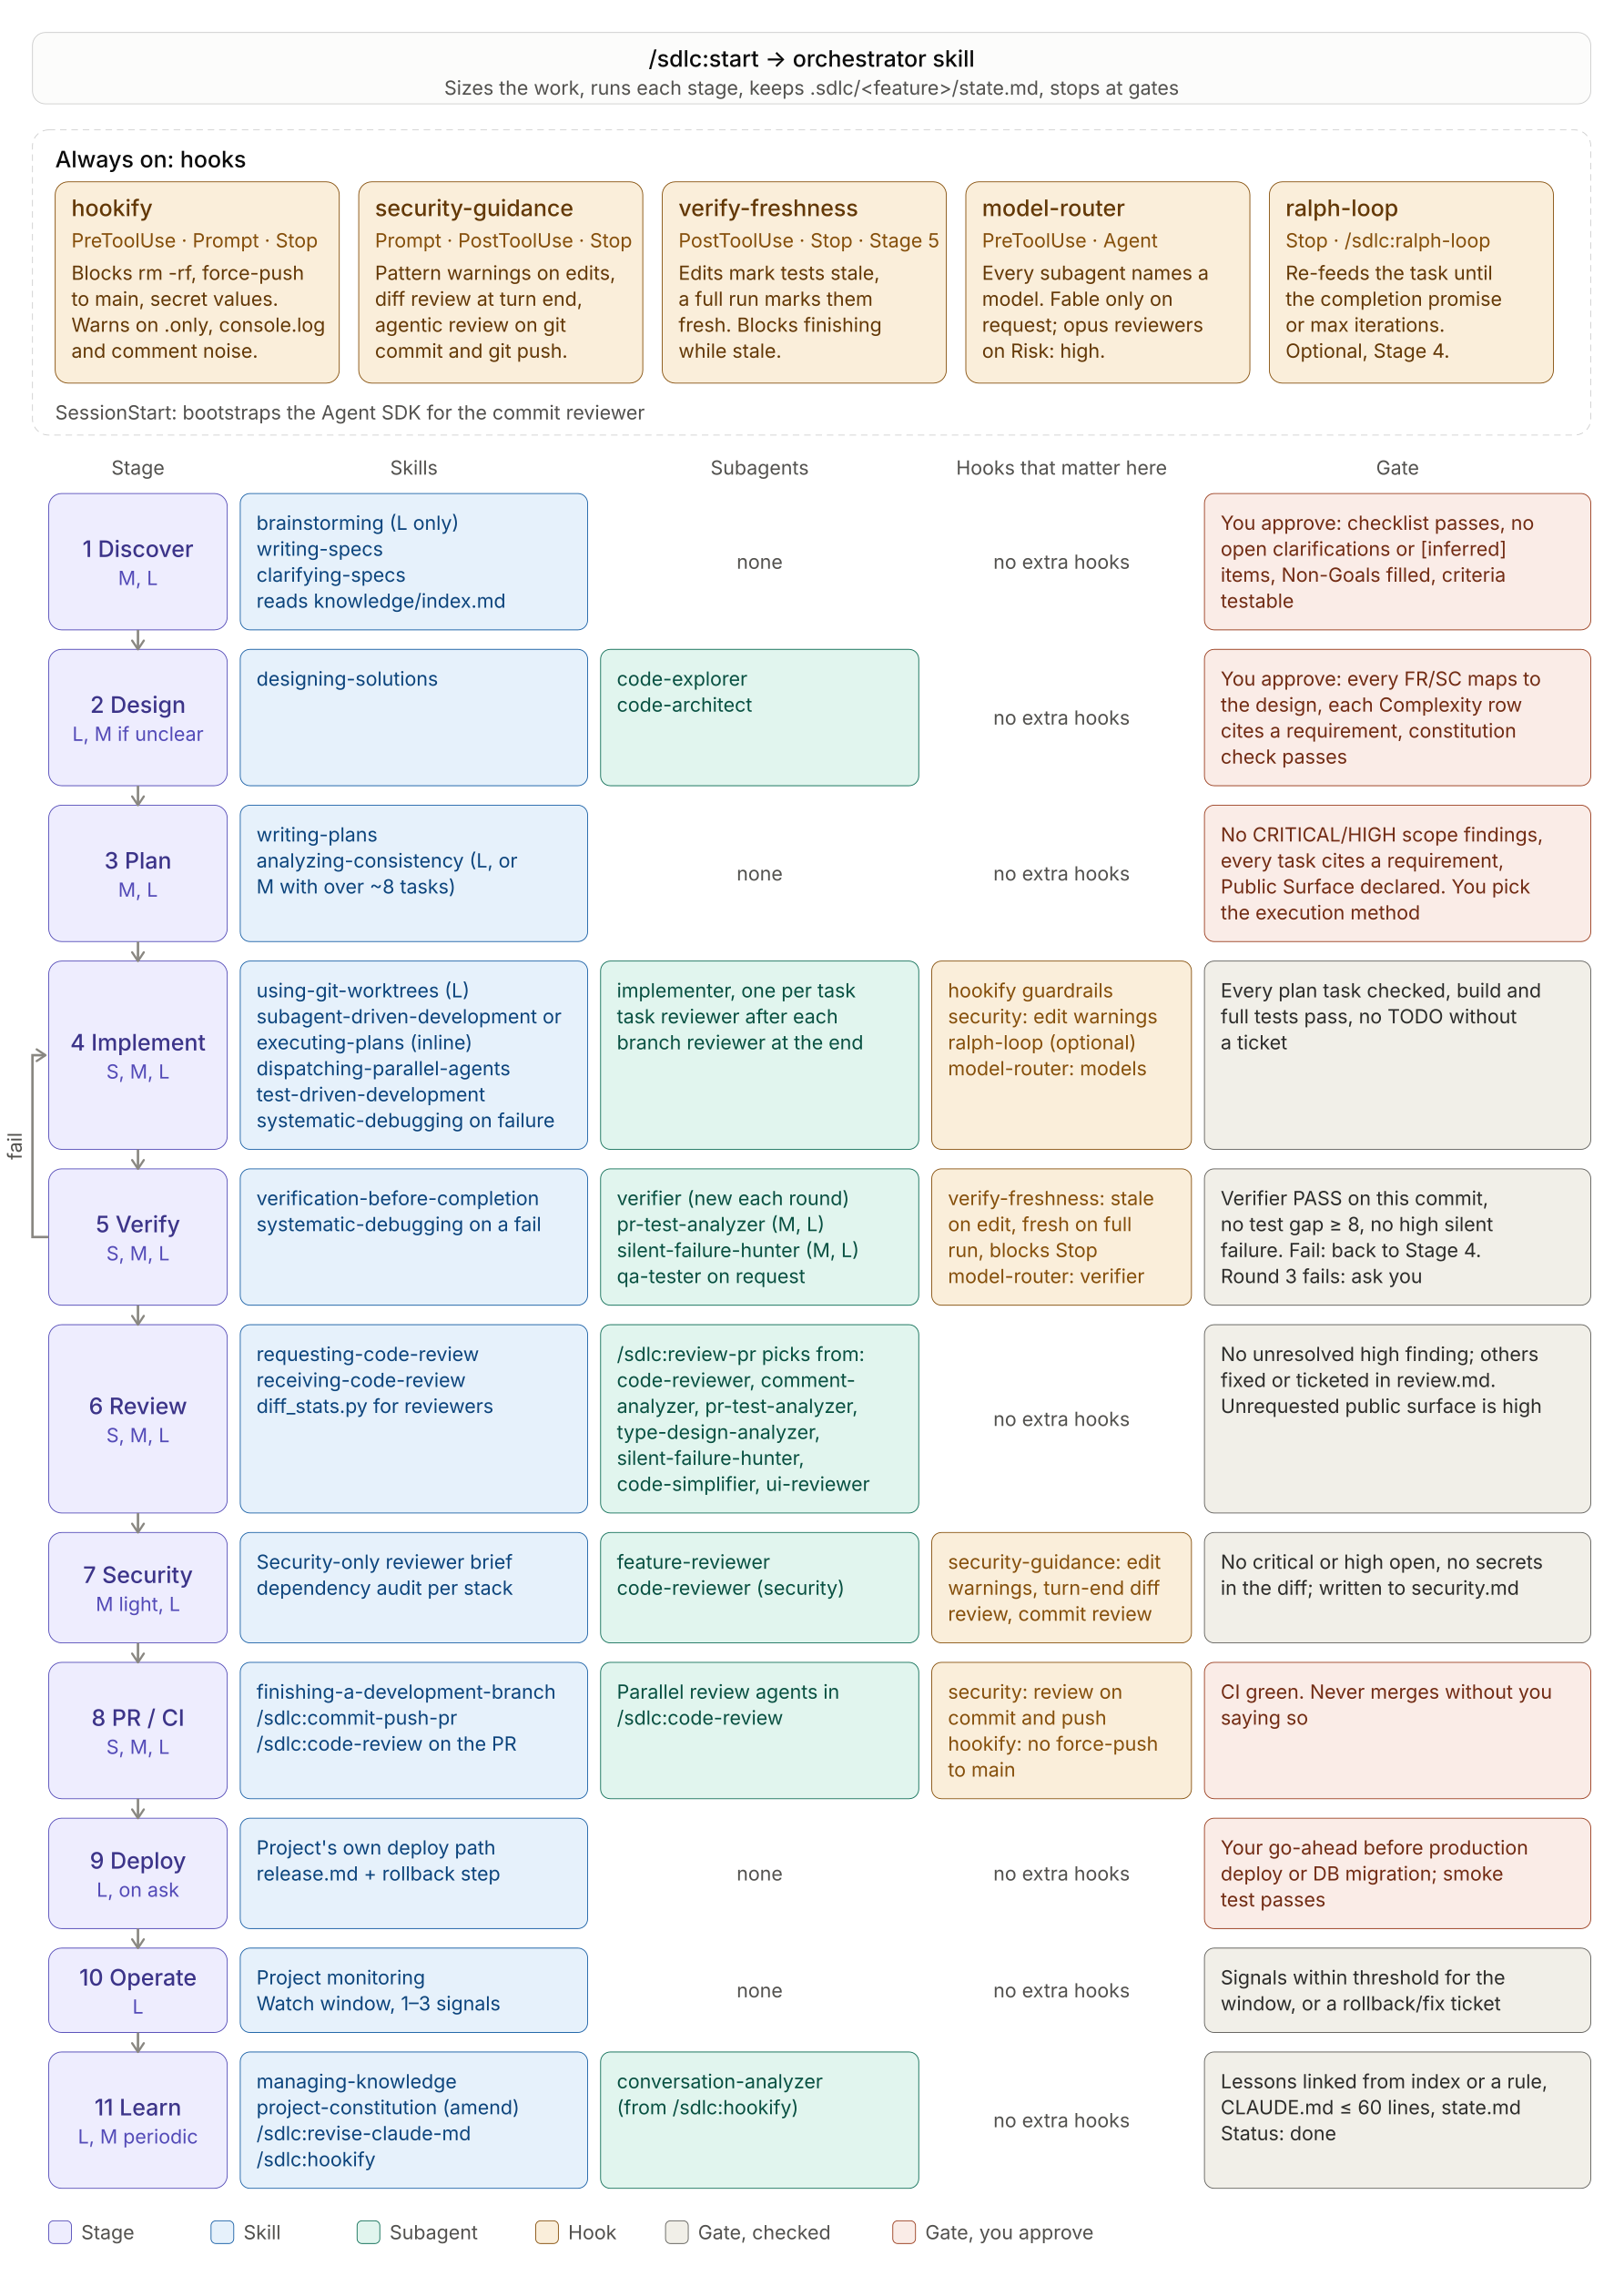
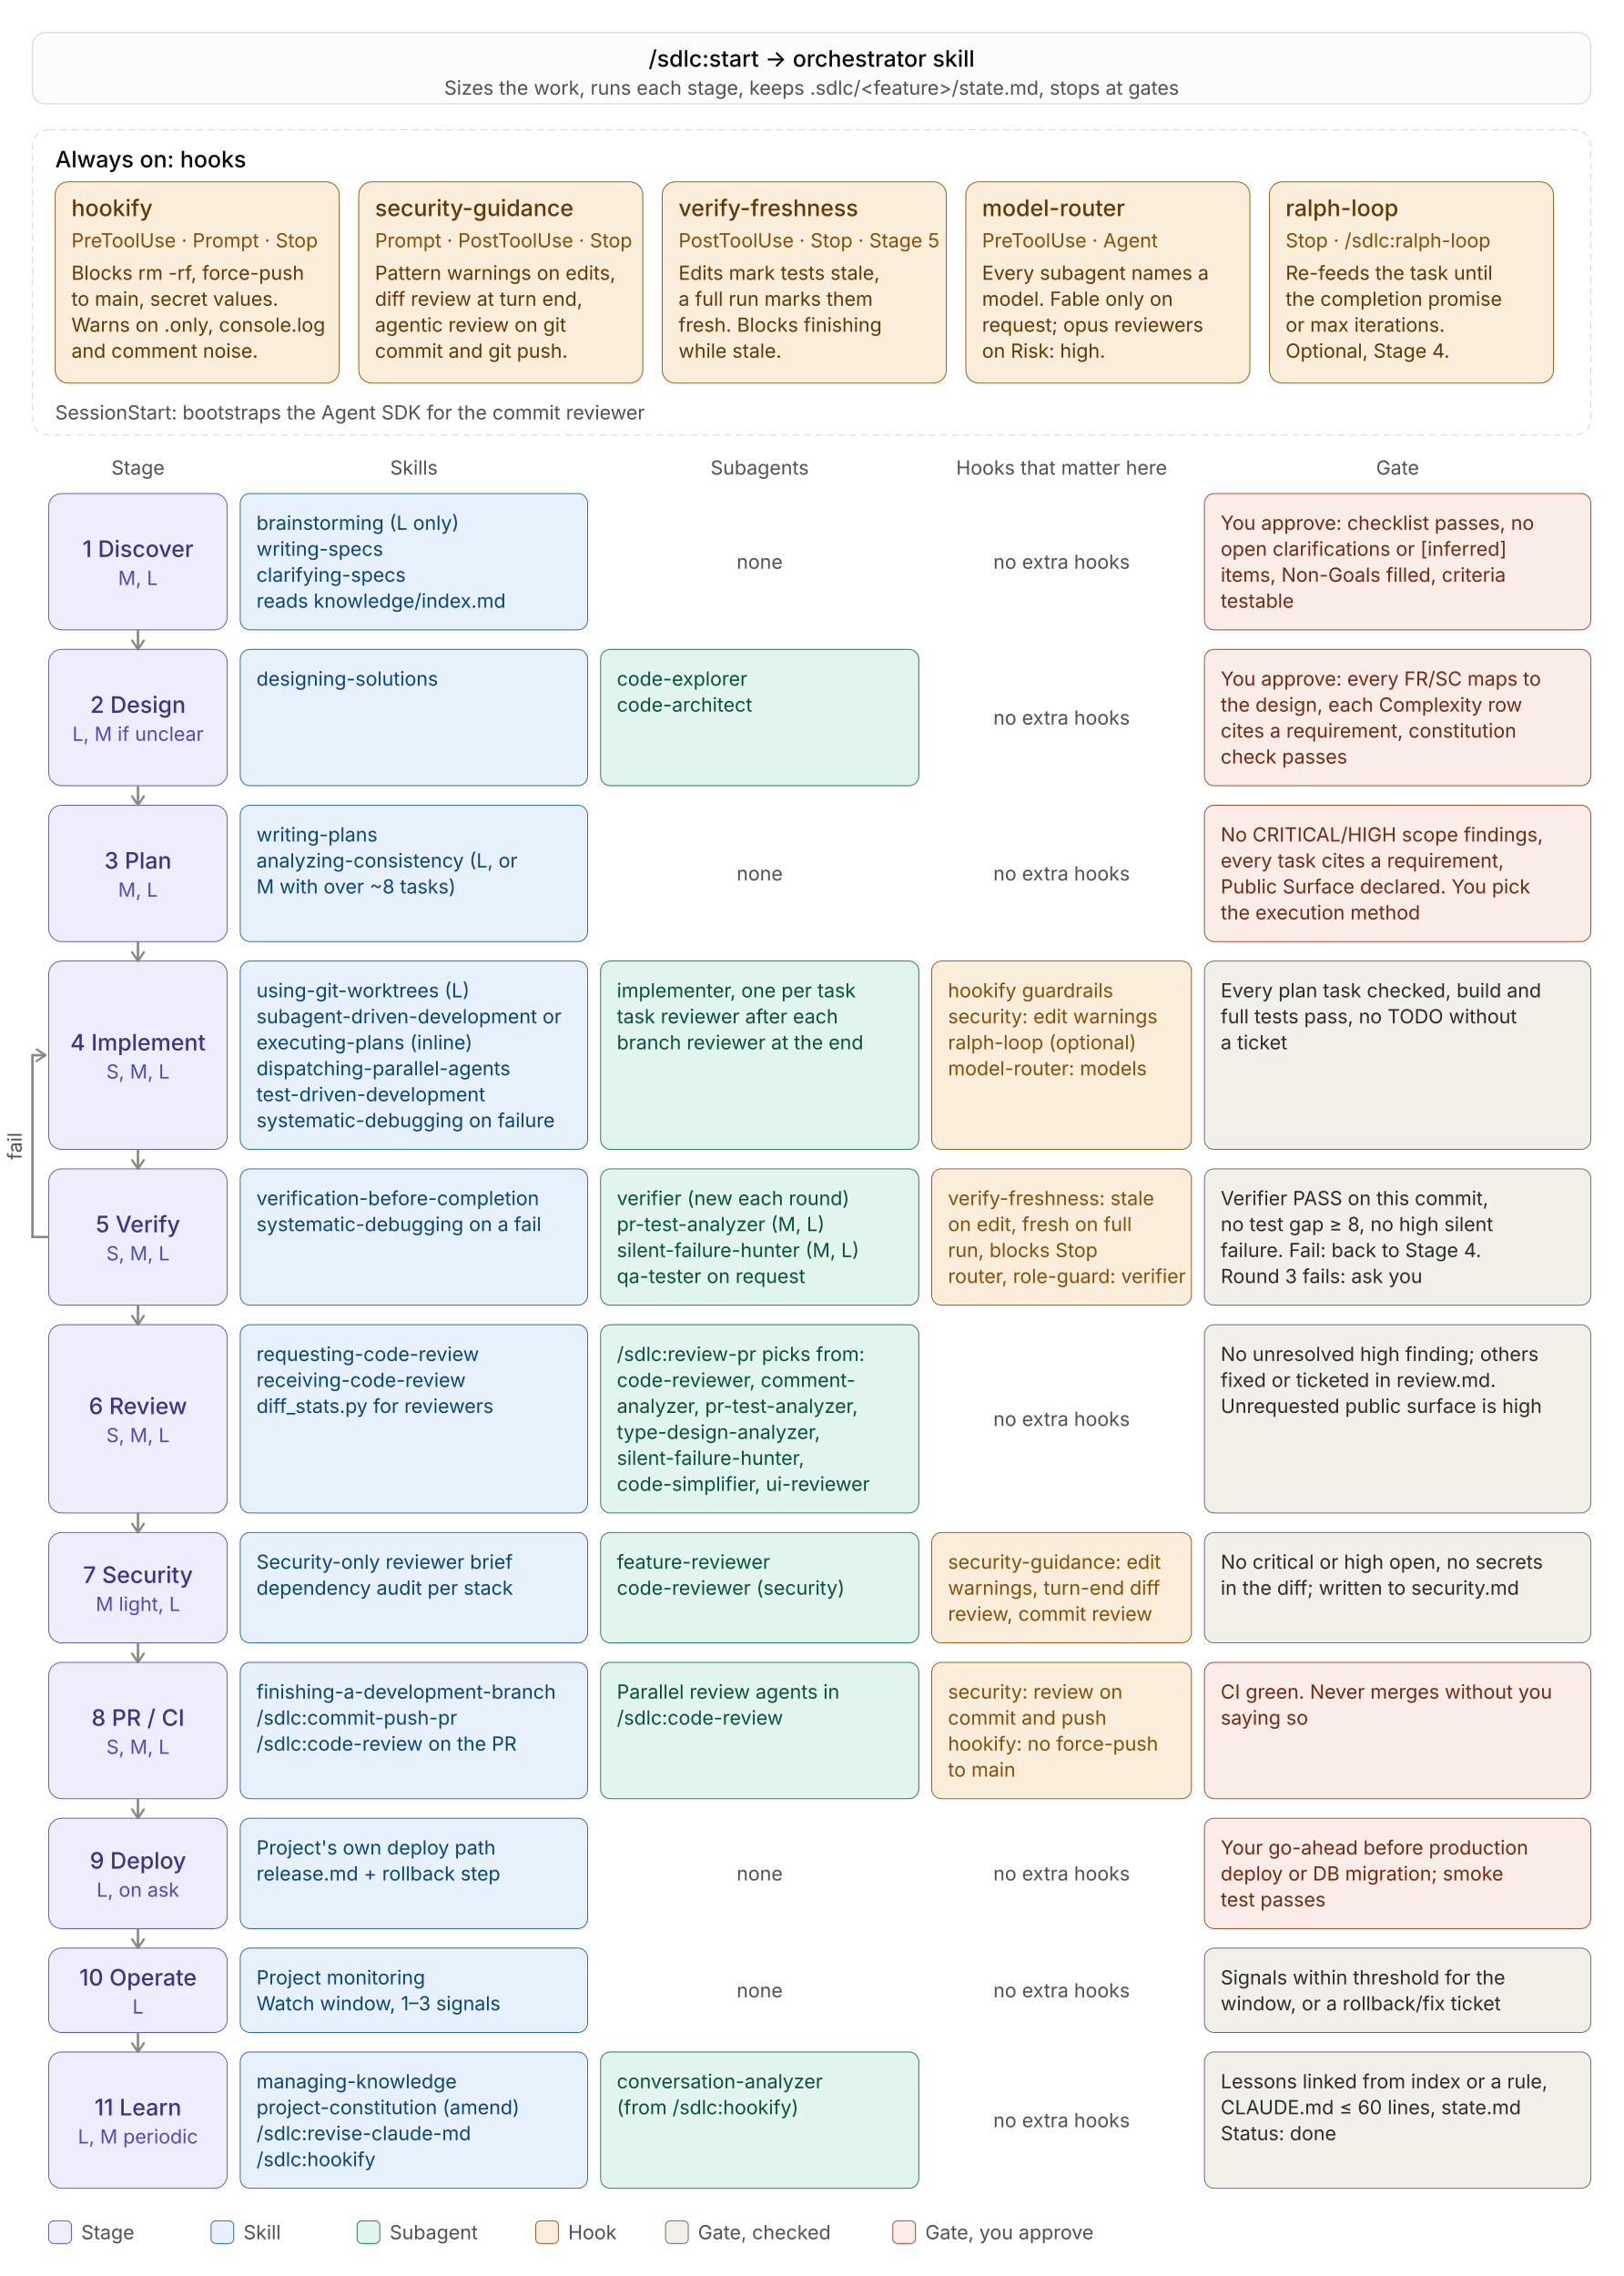
<svg xmlns="http://www.w3.org/2000/svg" width="100%" viewBox="0 0 1000 1402" role="img">
  <style>
text{font-family:anthropic-sans,-apple-system,"system-ui","Segoe UI",sans-serif;dominant-baseline:central;text-anchor:middle}
.a{fill:none;stroke:#898781;stroke-width:1.5}
.t{font-size:14px;font-weight:500;text-anchor:start}.s{font-size:12px;text-anchor:start}.c{text-anchor:middle!important}
.l{font-size:12px;fill:#52514e}.l[text-anchor=start]{text-anchor:start}
rect{stroke-width:.5}
.neutral rect{fill:#fcfcfb;stroke:rgba(11,11,11,.2)}.neutral .t{fill:#0b0b0b}.neutral .s{fill:#52514e}
.panel{fill:none;stroke:rgba(11,11,11,.2);stroke-dasharray:4 3}.panel+text{fill:#0b0b0b}
.stage rect{fill:#eeedfe;stroke:#534ab7}.stage .t{fill:#3c3489}.stage .s{fill:#534ab7}
.skill rect{fill:#e6f1fb;stroke:#185fa5}.skill .s{fill:#0c447c}
.agent rect{fill:#e1f5ee;stroke:#0f6e56}.agent .s{fill:#085041}
.hook rect{fill:#faeeda;stroke:#854f0b}.hook .t{fill:#633806}.hook .s{fill:#854f0b}
.gate rect{fill:#f1efe8;stroke:#5f5e5a}.gate .s{fill:#2c2c2a}
.approval rect{fill:#faece7;stroke:#993c1d}.approval .s{fill:#712b13}
@media (prefers-color-scheme:dark){
.a{stroke:#a09e96}.l{fill:#aaa8a2}
.neutral rect{fill:#262624;stroke:rgba(255,255,255,.2)}.neutral .t{fill:#f0efea}.neutral .s{fill:#aaa8a2}
.panel{stroke:rgba(255,255,255,.25)}.panel+text{fill:#f0efea}
.stage rect{fill:#26244a;stroke:#a098f0}.stage .t{fill:#cecbfa}.stage .s{fill:#a098f0}
.skill rect{fill:#102a44;stroke:#6aa8e6}.skill .s{fill:#b5d4f4}
.agent rect{fill:#0c3228;stroke:#5ac8a5}.agent .s{fill:#aae6d4}
.hook rect{fill:#3d2a10;stroke:#e0a04c}.hook .t{fill:#f5d9a8}.hook .s{fill:#e0a04c}
.gate rect{fill:#2e2d2a;stroke:#a09e96}.gate .s{fill:#d3d1c7}
.approval rect{fill:#401e14;stroke:#e68c6e}.approval .s{fill:#f5c8b9}
}
.hook .dim{fill:#633806}@media (prefers-color-scheme:dark){.hook .dim{fill:#f5d9a8}}</style>
  <defs>
    <marker id="arrow" viewBox="0 0 10 10" refX="8" refY="5" markerWidth="6" markerHeight="6" orient="auto-start-reverse">
      <path d="M2 1L8 5L2 9" fill="none" stroke="context-stroke" stroke-width="1.5" stroke-linecap="round" stroke-linejoin="round" />
    </marker>
  </defs>
  <g class="neutral">
    <rect x="20" y="20" width="960" height="44" rx="8" />
    <text class="t c" x="500" y="36">/sdlc:start → orchestrator skill</text>
    <text class="s c" x="500" y="54">Sizes the work, runs each stage, keeps .sdlc/&lt;feature&gt;/state.md, stops at gates</text>
  </g>
  <rect class="panel" x="20" y="80" width="960" height="188" rx="10" />
  <text class="t" x="34" y="98">Always on: hooks</text>
  <g class="hook">
    <rect x="34" y="112" width="175" height="124" rx="8" />
    <text class="t" x="44" y="128">hookify</text>
    <text class="s" x="44" y="148">PreToolUse · Prompt · Stop</text>
    <text class="s dim" x="44" y="168">Blocks rm -rf, force-push</text>
    <text class="s dim" x="44" y="184">to main, secret values.</text>
    <text class="s dim" x="44" y="200">Warns on .only, console.log</text>
    <text class="s dim" x="44" y="216">and comment noise.</text>
  </g>
  <g class="hook">
    <rect x="221" y="112" width="175" height="124" rx="8" />
    <text class="t" x="231" y="128">security-guidance</text>
    <text class="s" x="231" y="148">Prompt · PostToolUse · Stop</text>
    <text class="s dim" x="231" y="168">Pattern warnings on edits,</text>
    <text class="s dim" x="231" y="184">diff review at turn end,</text>
    <text class="s dim" x="231" y="200">agentic review on git</text>
    <text class="s dim" x="231" y="216">commit and git push.</text>
  </g>
  <g class="hook">
    <rect x="408" y="112" width="175" height="124" rx="8" />
    <text class="t" x="418" y="128">verify-freshness</text>
    <text class="s" x="418" y="148">PostToolUse · Stop · Stage 5</text>
    <text class="s dim" x="418" y="168">Edits mark tests stale,</text>
    <text class="s dim" x="418" y="184">a full run marks them</text>
    <text class="s dim" x="418" y="200">fresh. Blocks finishing</text>
    <text class="s dim" x="418" y="216">while stale.</text>
  </g>
  <g class="hook">
    <rect x="595" y="112" width="175" height="124" rx="8" />
    <text class="t" x="605" y="128">model-router</text>
    <text class="s" x="605" y="148">PreToolUse · Agent</text>
    <text class="s dim" x="605" y="168">Every subagent names a</text>
    <text class="s dim" x="605" y="184">model. Fable only on</text>
    <text class="s dim" x="605" y="200">request; opus reviewers</text>
    <text class="s dim" x="605" y="216">on Risk: high.</text>
  </g>
  <g class="hook">
    <rect x="782" y="112" width="175" height="124" rx="8" />
    <text class="t" x="792" y="128">ralph-loop</text>
    <text class="s" x="792" y="148">Stop · /sdlc:ralph-loop</text>
    <text class="s dim" x="792" y="168">Re-feeds the task until</text>
    <text class="s dim" x="792" y="184">the completion promise</text>
    <text class="s dim" x="792" y="200">or max iterations.</text>
    <text class="s dim" x="792" y="216">Optional, Stage 4.</text>
  </g>
  <text class="l" x="34" y="254" text-anchor="start">SessionStart: bootstraps the Agent SDK for the commit reviewer</text>
  <text class="l" x="85.0" y="288">Stage</text>
  <text class="l" x="255.0" y="288">Skills</text>
  <text class="l" x="468.0" y="288">Subagents</text>
  <text class="l" x="654.0" y="288">Hooks that matter here</text>
  <text class="l" x="861.0" y="288">Gate</text>
  <g class="stage">
    <rect x="30" y="304" width="110" height="84" rx="8" />
    <text class="t c" x="85.0" y="338">1 Discover</text>
    <text class="s c" x="85.0" y="356">M, L</text>
  </g>
  <g class="skill">
    <rect x="148" y="304" width="214" height="84" rx="6" />
    <text class="s" x="158" y="322">brainstorming (L only)</text>
    <text class="s" x="158" y="338">writing-specs</text>
    <text class="s" x="158" y="354">clarifying-specs</text>
    <text class="s" x="158" y="370">reads knowledge/index.md</text>
  </g>
  <text class="l" x="468.0" y="346">none</text>
  <text class="l" x="654.0" y="346">no extra hooks</text>
  <g class="approval">
    <rect x="742" y="304" width="238" height="84" rx="6" />
    <text class="s" x="752" y="322">You approve: checklist passes, no</text>
    <text class="s" x="752" y="338">open clarifications or [inferred]</text>
    <text class="s" x="752" y="354">items, Non-Goals filled, criteria</text>
    <text class="s" x="752" y="370">testable</text>
  </g>
  <g class="stage">
    <rect x="30" y="400" width="110" height="84" rx="8" />
    <text class="t c" x="85.0" y="434">2 Design</text>
    <text class="s c" x="85.0" y="452">L, M if unclear</text>
  </g>
  <line class="a" marker-end="url(#arrow)" x1="85.0" y1="388" x2="85.0" y2="400" />
  <g class="skill">
    <rect x="148" y="400" width="214" height="84" rx="6" />
    <text class="s" x="158" y="418">designing-solutions</text>
  </g>
  <g class="agent">
    <rect x="370" y="400" width="196" height="84" rx="6" />
    <text class="s" x="380" y="418">code-explorer</text>
    <text class="s" x="380" y="434">code-architect</text>
  </g>
  <text class="l" x="654.0" y="442">no extra hooks</text>
  <g class="approval">
    <rect x="742" y="400" width="238" height="84" rx="6" />
    <text class="s" x="752" y="418">You approve: every FR/SC maps to</text>
    <text class="s" x="752" y="434">the design, each Complexity row</text>
    <text class="s" x="752" y="450">cites a requirement, constitution</text>
    <text class="s" x="752" y="466">check passes</text>
  </g>
  <g class="stage">
    <rect x="30" y="496" width="110" height="84" rx="8" />
    <text class="t c" x="85.0" y="530">3 Plan</text>
    <text class="s c" x="85.0" y="548">M, L</text>
  </g>
  <line class="a" marker-end="url(#arrow)" x1="85.0" y1="484" x2="85.0" y2="496" />
  <g class="skill">
    <rect x="148" y="496" width="214" height="84" rx="6" />
    <text class="s" x="158" y="514">writing-plans</text>
    <text class="s" x="158" y="530">analyzing-consistency (L, or</text>
    <text class="s" x="158" y="546">M with over ~8 tasks)</text>
  </g>
  <text class="l" x="468.0" y="538">none</text>
  <text class="l" x="654.0" y="538">no extra hooks</text>
  <g class="approval">
    <rect x="742" y="496" width="238" height="84" rx="6" />
    <text class="s" x="752" y="514">No CRITICAL/HIGH scope findings,</text>
    <text class="s" x="752" y="530">every task cites a requirement,</text>
    <text class="s" x="752" y="546">Public Surface declared. You pick</text>
    <text class="s" x="752" y="562">the execution method</text>
  </g>
  <g class="stage">
    <rect x="30" y="592" width="110" height="116" rx="8" />
    <text class="t c" x="85.0" y="642">4 Implement</text>
    <text class="s c" x="85.0" y="660">S, M, L</text>
  </g>
  <line class="a" marker-end="url(#arrow)" x1="85.0" y1="580" x2="85.0" y2="592" />
  <g class="skill">
    <rect x="148" y="592" width="214" height="116" rx="6" />
    <text class="s" x="158" y="610">using-git-worktrees (L)</text>
    <text class="s" x="158" y="626">subagent-driven-development or</text>
    <text class="s" x="158" y="642">executing-plans (inline)</text>
    <text class="s" x="158" y="658">dispatching-parallel-agents</text>
    <text class="s" x="158" y="674">test-driven-development</text>
    <text class="s" x="158" y="690">systematic-debugging on failure</text>
  </g>
  <g class="agent">
    <rect x="370" y="592" width="196" height="116" rx="6" />
    <text class="s" x="380" y="610">implementer, one per task</text>
    <text class="s" x="380" y="626">task reviewer after each</text>
    <text class="s" x="380" y="642">branch reviewer at the end</text>
  </g>
  <g class="hook">
    <rect x="574" y="592" width="160" height="116" rx="6" />
    <text class="s" x="584" y="610">hookify guardrails</text>
    <text class="s" x="584" y="626">security: edit warnings</text>
    <text class="s" x="584" y="642">ralph-loop (optional)</text>
    <text class="s" x="584" y="658">model-router: models</text>
  </g>
  <g class="gate">
    <rect x="742" y="592" width="238" height="116" rx="6" />
    <text class="s" x="752" y="610">Every plan task checked, build and</text>
    <text class="s" x="752" y="626">full tests pass, no TODO without</text>
    <text class="s" x="752" y="642">a ticket</text>
  </g>
  <g class="stage">
    <rect x="30" y="720" width="110" height="84" rx="8" />
    <text class="t c" x="85.0" y="754">5 Verify</text>
    <text class="s c" x="85.0" y="772">S, M, L</text>
  </g>
  <line class="a" marker-end="url(#arrow)" x1="85.0" y1="708" x2="85.0" y2="720" />
  <g class="skill">
    <rect x="148" y="720" width="214" height="84" rx="6" />
    <text class="s" x="158" y="738">verification-before-completion</text>
    <text class="s" x="158" y="754">systematic-debugging on a fail</text>
  </g>
  <g class="agent">
    <rect x="370" y="720" width="196" height="84" rx="6" />
    <text class="s" x="380" y="738">verifier (new each round)</text>
    <text class="s" x="380" y="754">pr-test-analyzer (M, L)</text>
    <text class="s" x="380" y="770">silent-failure-hunter (M, L)</text>
    <text class="s" x="380" y="786">qa-tester on request</text>
  </g>
  <g class="hook">
    <rect x="574" y="720" width="160" height="84" rx="6" />
    <text class="s" x="584" y="738">verify-freshness: stale</text>
    <text class="s" x="584" y="754">on edit, fresh on full</text>
    <text class="s" x="584" y="770">run, blocks Stop</text>
-     <text class="s" x="584" y="786">model-router: verifier</text>
+     <text class="s" x="584" y="786">router, role-guard: verifier</text>
  </g>
  <g class="gate">
    <rect x="742" y="720" width="238" height="84" rx="6" />
    <text class="s" x="752" y="738">Verifier PASS on this commit,</text>
    <text class="s" x="752" y="754">no test gap ≥ 8, no high silent</text>
    <text class="s" x="752" y="770">failure. Fail: back to Stage 4.</text>
    <text class="s" x="752" y="786">Round 3 fails: ask you</text>
  </g>
  <g class="stage">
    <rect x="30" y="816" width="110" height="116" rx="8" />
    <text class="t c" x="85.0" y="866">6 Review</text>
    <text class="s c" x="85.0" y="884">S, M, L</text>
  </g>
  <line class="a" marker-end="url(#arrow)" x1="85.0" y1="804" x2="85.0" y2="816" />
  <g class="skill">
    <rect x="148" y="816" width="214" height="116" rx="6" />
    <text class="s" x="158" y="834">requesting-code-review</text>
    <text class="s" x="158" y="850">receiving-code-review</text>
    <text class="s" x="158" y="866">diff_stats.py for reviewers</text>
  </g>
  <g class="agent">
    <rect x="370" y="816" width="196" height="116" rx="6" />
    <text class="s" x="380" y="834">/sdlc:review-pr picks from:</text>
    <text class="s" x="380" y="850">code-reviewer, comment-</text>
    <text class="s" x="380" y="866">analyzer, pr-test-analyzer,</text>
    <text class="s" x="380" y="882">type-design-analyzer,</text>
    <text class="s" x="380" y="898">silent-failure-hunter,</text>
    <text class="s" x="380" y="914">code-simplifier, ui-reviewer</text>
  </g>
  <text class="l" x="654.0" y="874">no extra hooks</text>
  <g class="gate">
    <rect x="742" y="816" width="238" height="116" rx="6" />
    <text class="s" x="752" y="834">No unresolved high finding; others</text>
    <text class="s" x="752" y="850">fixed or ticketed in review.md.</text>
    <text class="s" x="752" y="866">Unrequested public surface is high</text>
  </g>
  <g class="stage">
    <rect x="30" y="944" width="110" height="68" rx="8" />
    <text class="t c" x="85.0" y="970">7 Security</text>
    <text class="s c" x="85.0" y="988">M light, L</text>
  </g>
  <line class="a" marker-end="url(#arrow)" x1="85.0" y1="932" x2="85.0" y2="944" />
  <g class="skill">
    <rect x="148" y="944" width="214" height="68" rx="6" />
    <text class="s" x="158" y="962">Security-only reviewer brief</text>
    <text class="s" x="158" y="978">dependency audit per stack</text>
  </g>
  <g class="agent">
    <rect x="370" y="944" width="196" height="68" rx="6" />
    <text class="s" x="380" y="962">feature-reviewer</text>
    <text class="s" x="380" y="978">code-reviewer (security)</text>
  </g>
  <g class="hook">
    <rect x="574" y="944" width="160" height="68" rx="6" />
    <text class="s" x="584" y="962">security-guidance: edit</text>
    <text class="s" x="584" y="978">warnings, turn-end diff</text>
    <text class="s" x="584" y="994">review, commit review</text>
  </g>
  <g class="gate">
    <rect x="742" y="944" width="238" height="68" rx="6" />
    <text class="s" x="752" y="962">No critical or high open, no secrets</text>
    <text class="s" x="752" y="978">in the diff; written to security.md</text>
  </g>
  <g class="stage">
    <rect x="30" y="1024" width="110" height="84" rx="8" />
    <text class="t c" x="85.0" y="1058">8 PR / CI</text>
    <text class="s c" x="85.0" y="1076">S, M, L</text>
  </g>
  <line class="a" marker-end="url(#arrow)" x1="85.0" y1="1012" x2="85.0" y2="1024" />
  <g class="skill">
    <rect x="148" y="1024" width="214" height="84" rx="6" />
    <text class="s" x="158" y="1042">finishing-a-development-branch</text>
    <text class="s" x="158" y="1058">/sdlc:commit-push-pr</text>
    <text class="s" x="158" y="1074">/sdlc:code-review on the PR</text>
  </g>
  <g class="agent">
    <rect x="370" y="1024" width="196" height="84" rx="6" />
    <text class="s" x="380" y="1042">Parallel review agents in</text>
    <text class="s" x="380" y="1058">/sdlc:code-review</text>
  </g>
  <g class="hook">
    <rect x="574" y="1024" width="160" height="84" rx="6" />
    <text class="s" x="584" y="1042">security: review on</text>
    <text class="s" x="584" y="1058">commit and push</text>
    <text class="s" x="584" y="1074">hookify: no force-push</text>
    <text class="s" x="584" y="1090">to main</text>
  </g>
  <g class="approval">
    <rect x="742" y="1024" width="238" height="84" rx="6" />
    <text class="s" x="752" y="1042">CI green. Never merges without you</text>
    <text class="s" x="752" y="1058">saying so</text>
  </g>
  <g class="stage">
    <rect x="30" y="1120" width="110" height="68" rx="8" />
    <text class="t c" x="85.0" y="1146">9 Deploy</text>
    <text class="s c" x="85.0" y="1164">L, on ask</text>
  </g>
  <line class="a" marker-end="url(#arrow)" x1="85.0" y1="1108" x2="85.0" y2="1120" />
  <g class="skill">
    <rect x="148" y="1120" width="214" height="68" rx="6" />
    <text class="s" x="158" y="1138">Project's own deploy path</text>
    <text class="s" x="158" y="1154">release.md + rollback step</text>
  </g>
  <text class="l" x="468.0" y="1154">none</text>
  <text class="l" x="654.0" y="1154">no extra hooks</text>
  <g class="approval">
    <rect x="742" y="1120" width="238" height="68" rx="6" />
    <text class="s" x="752" y="1138">Your go-ahead before production</text>
    <text class="s" x="752" y="1154">deploy or DB migration; smoke</text>
    <text class="s" x="752" y="1170">test passes</text>
  </g>
  <g class="stage">
    <rect x="30" y="1200" width="110" height="52" rx="8" />
    <text class="t c" x="85.0" y="1218">10 Operate</text>
    <text class="s c" x="85.0" y="1236">L</text>
  </g>
  <line class="a" marker-end="url(#arrow)" x1="85.0" y1="1188" x2="85.0" y2="1200" />
  <g class="skill">
    <rect x="148" y="1200" width="214" height="52" rx="6" />
    <text class="s" x="158" y="1218">Project monitoring</text>
    <text class="s" x="158" y="1234">Watch window, 1–3 signals</text>
  </g>
  <text class="l" x="468.0" y="1226">none</text>
  <text class="l" x="654.0" y="1226">no extra hooks</text>
  <g class="gate">
    <rect x="742" y="1200" width="238" height="52" rx="6" />
    <text class="s" x="752" y="1218">Signals within threshold for the</text>
    <text class="s" x="752" y="1234">window, or a rollback/fix ticket</text>
  </g>
  <g class="stage">
    <rect x="30" y="1264" width="110" height="84" rx="8" />
    <text class="t c" x="85.0" y="1298">11 Learn</text>
    <text class="s c" x="85.0" y="1316">L, M periodic</text>
  </g>
  <line class="a" marker-end="url(#arrow)" x1="85.0" y1="1252" x2="85.0" y2="1264" />
  <g class="skill">
    <rect x="148" y="1264" width="214" height="84" rx="6" />
    <text class="s" x="158" y="1282">managing-knowledge</text>
    <text class="s" x="158" y="1298">project-constitution (amend)</text>
    <text class="s" x="158" y="1314">/sdlc:revise-claude-md</text>
    <text class="s" x="158" y="1330">/sdlc:hookify</text>
  </g>
  <g class="agent">
    <rect x="370" y="1264" width="196" height="84" rx="6" />
    <text class="s" x="380" y="1282">conversation-analyzer</text>
    <text class="s" x="380" y="1298">(from /sdlc:hookify)</text>
  </g>
  <text class="l" x="654.0" y="1306">no extra hooks</text>
  <g class="gate">
    <rect x="742" y="1264" width="238" height="84" rx="6" />
    <text class="s" x="752" y="1282">Lessons linked from index or a rule,</text>
    <text class="s" x="752" y="1298">CLAUDE.md ≤ 60 lines, state.md</text>
    <text class="s" x="752" y="1314">Status: done</text>
  </g>
  <path class="a loop" marker-end="url(#arrow)" d="M30 762 L20 762 L20 650 L28 650" />
  <text class="l" transform="rotate(-90 9 706)" x="9" y="706">fail</text>
  <g class="stage">
    <rect x="30" y="1368" width="14" height="14" rx="3" />
  </g>
  <text class="l" text-anchor="start" x="50" y="1375">Stage</text>
  <g class="skill">
    <rect x="130" y="1368" width="14" height="14" rx="3" />
  </g>
  <text class="l" text-anchor="start" x="150" y="1375">Skill</text>
  <g class="agent">
    <rect x="220" y="1368" width="14" height="14" rx="3" />
  </g>
  <text class="l" text-anchor="start" x="240" y="1375">Subagent</text>
  <g class="hook">
    <rect x="330" y="1368" width="14" height="14" rx="3" />
  </g>
  <text class="l" text-anchor="start" x="350" y="1375">Hook</text>
  <g class="gate">
    <rect x="410" y="1368" width="14" height="14" rx="3" />
  </g>
  <text class="l" text-anchor="start" x="430" y="1375">Gate, checked</text>
  <g class="approval">
    <rect x="550" y="1368" width="14" height="14" rx="3" />
  </g>
  <text class="l" text-anchor="start" x="570" y="1375">Gate, you approve</text>
</svg>
